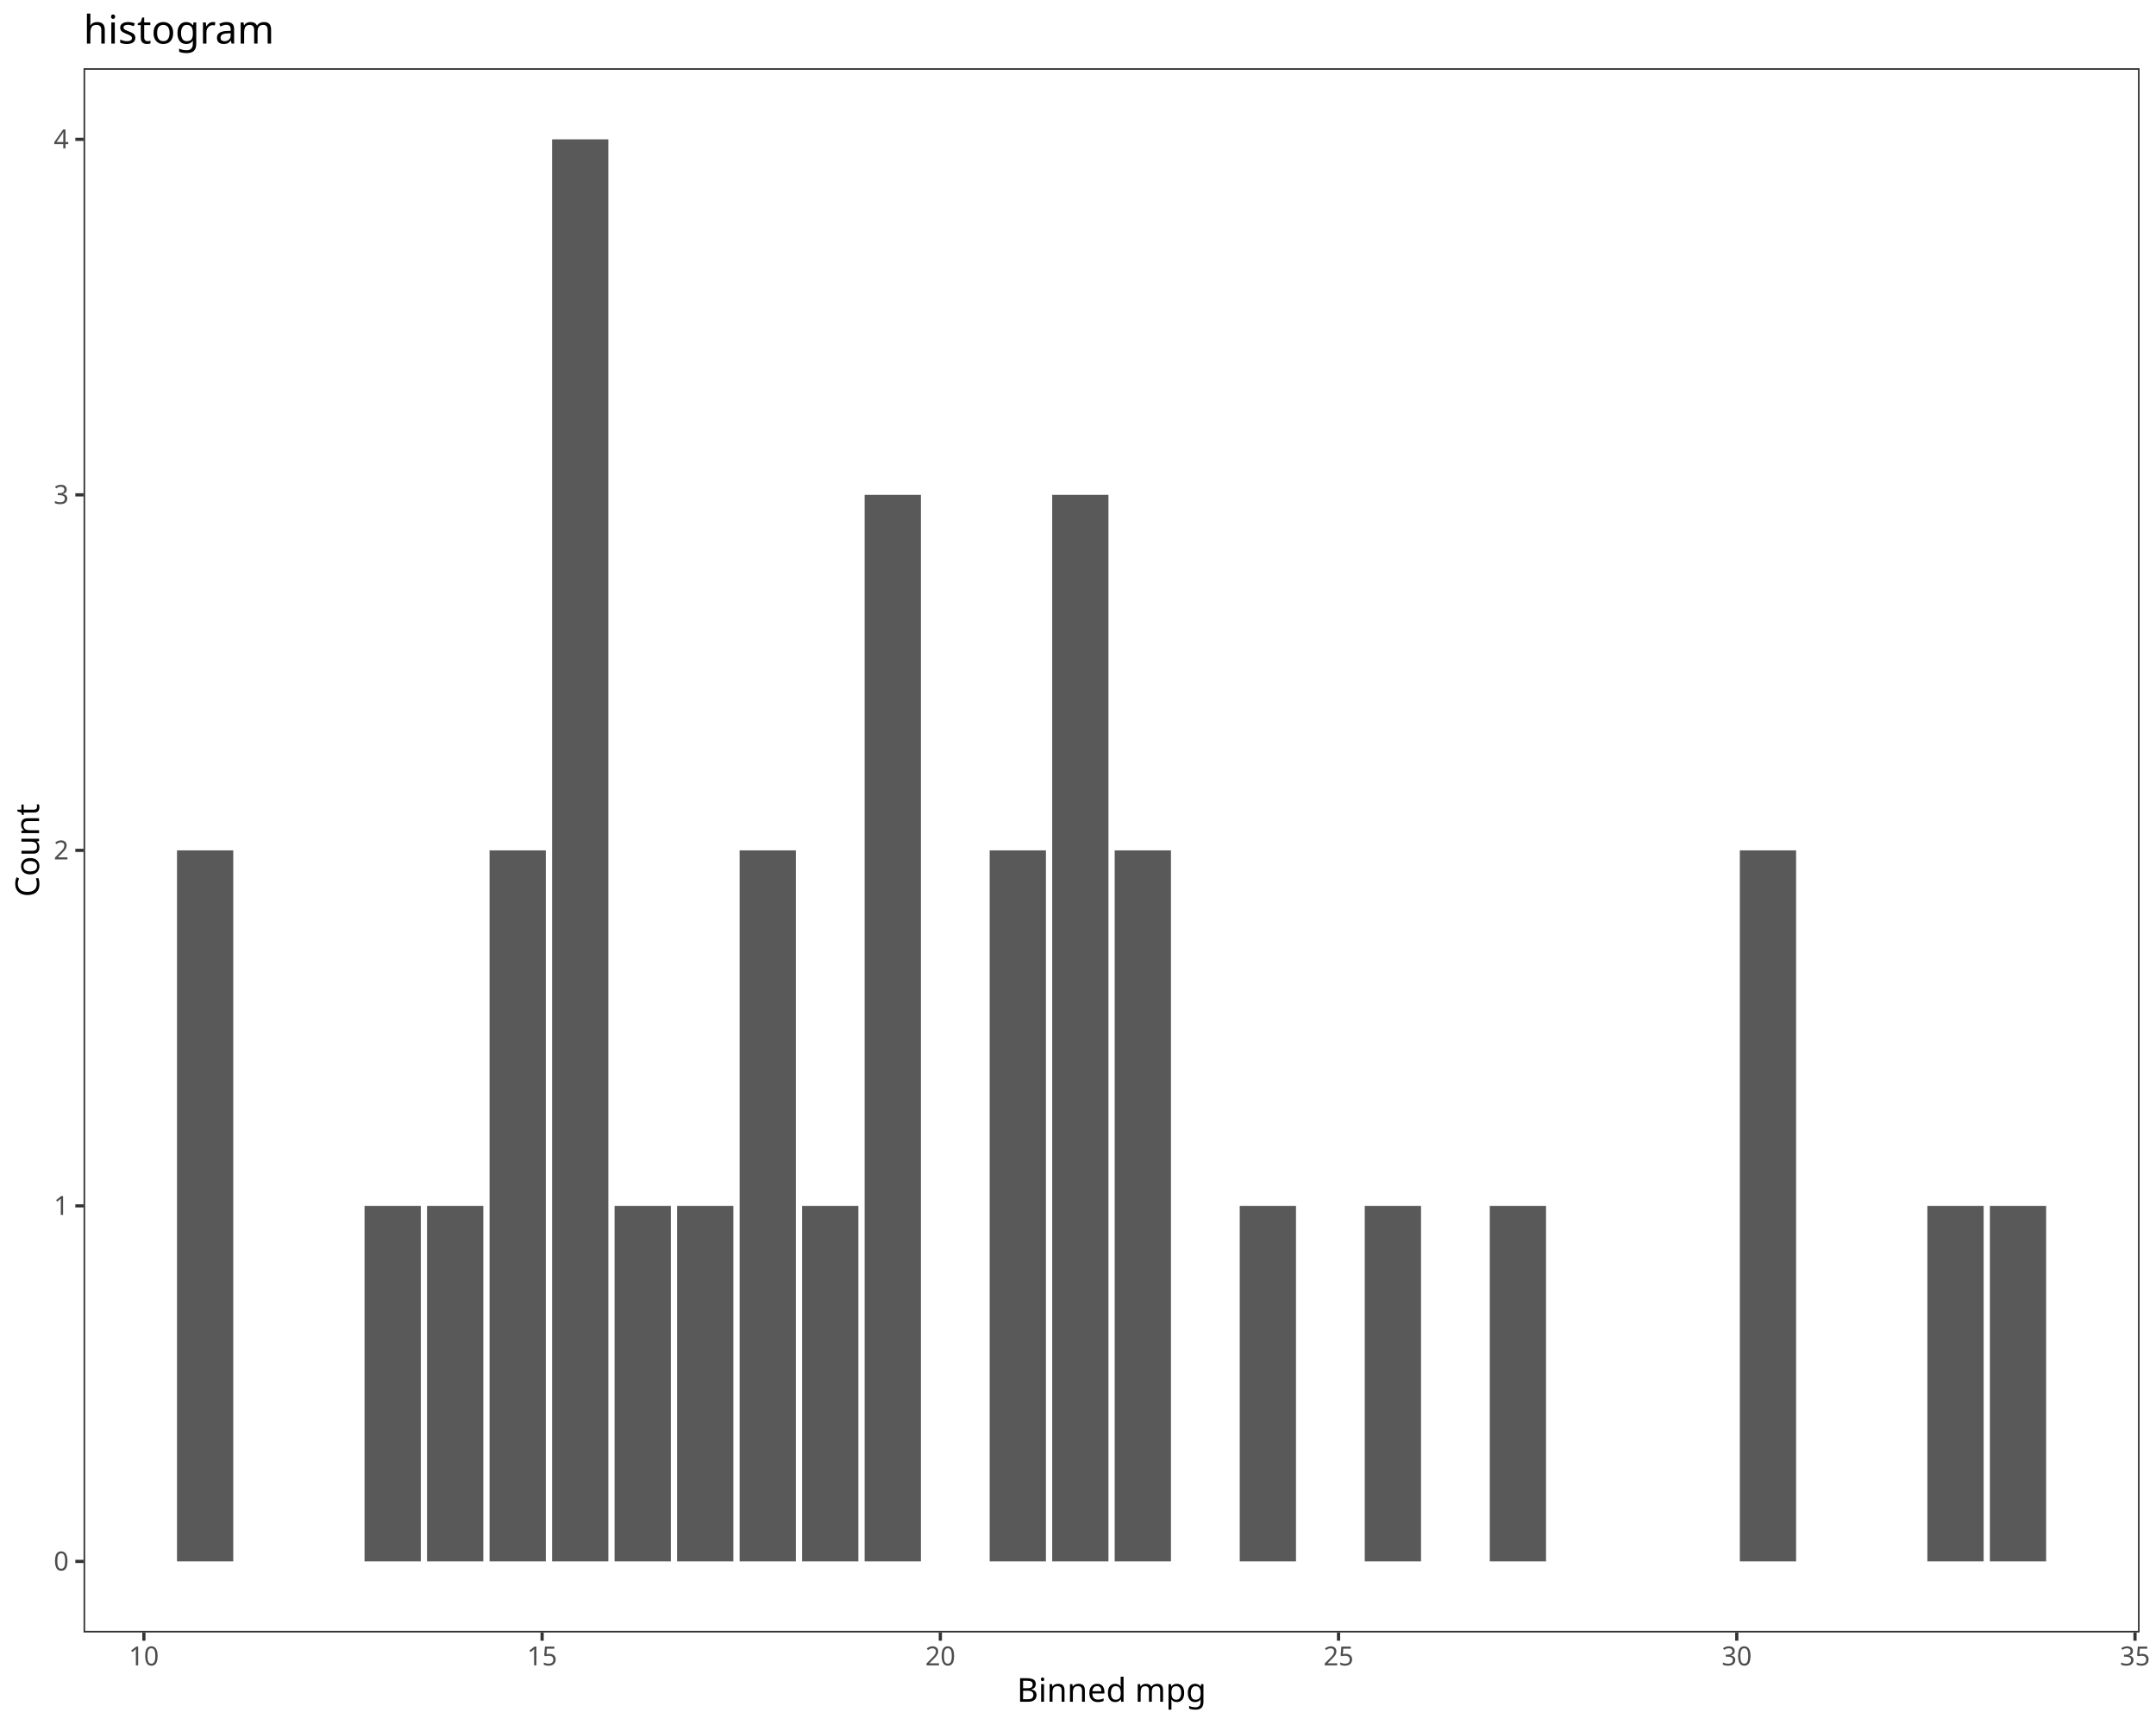
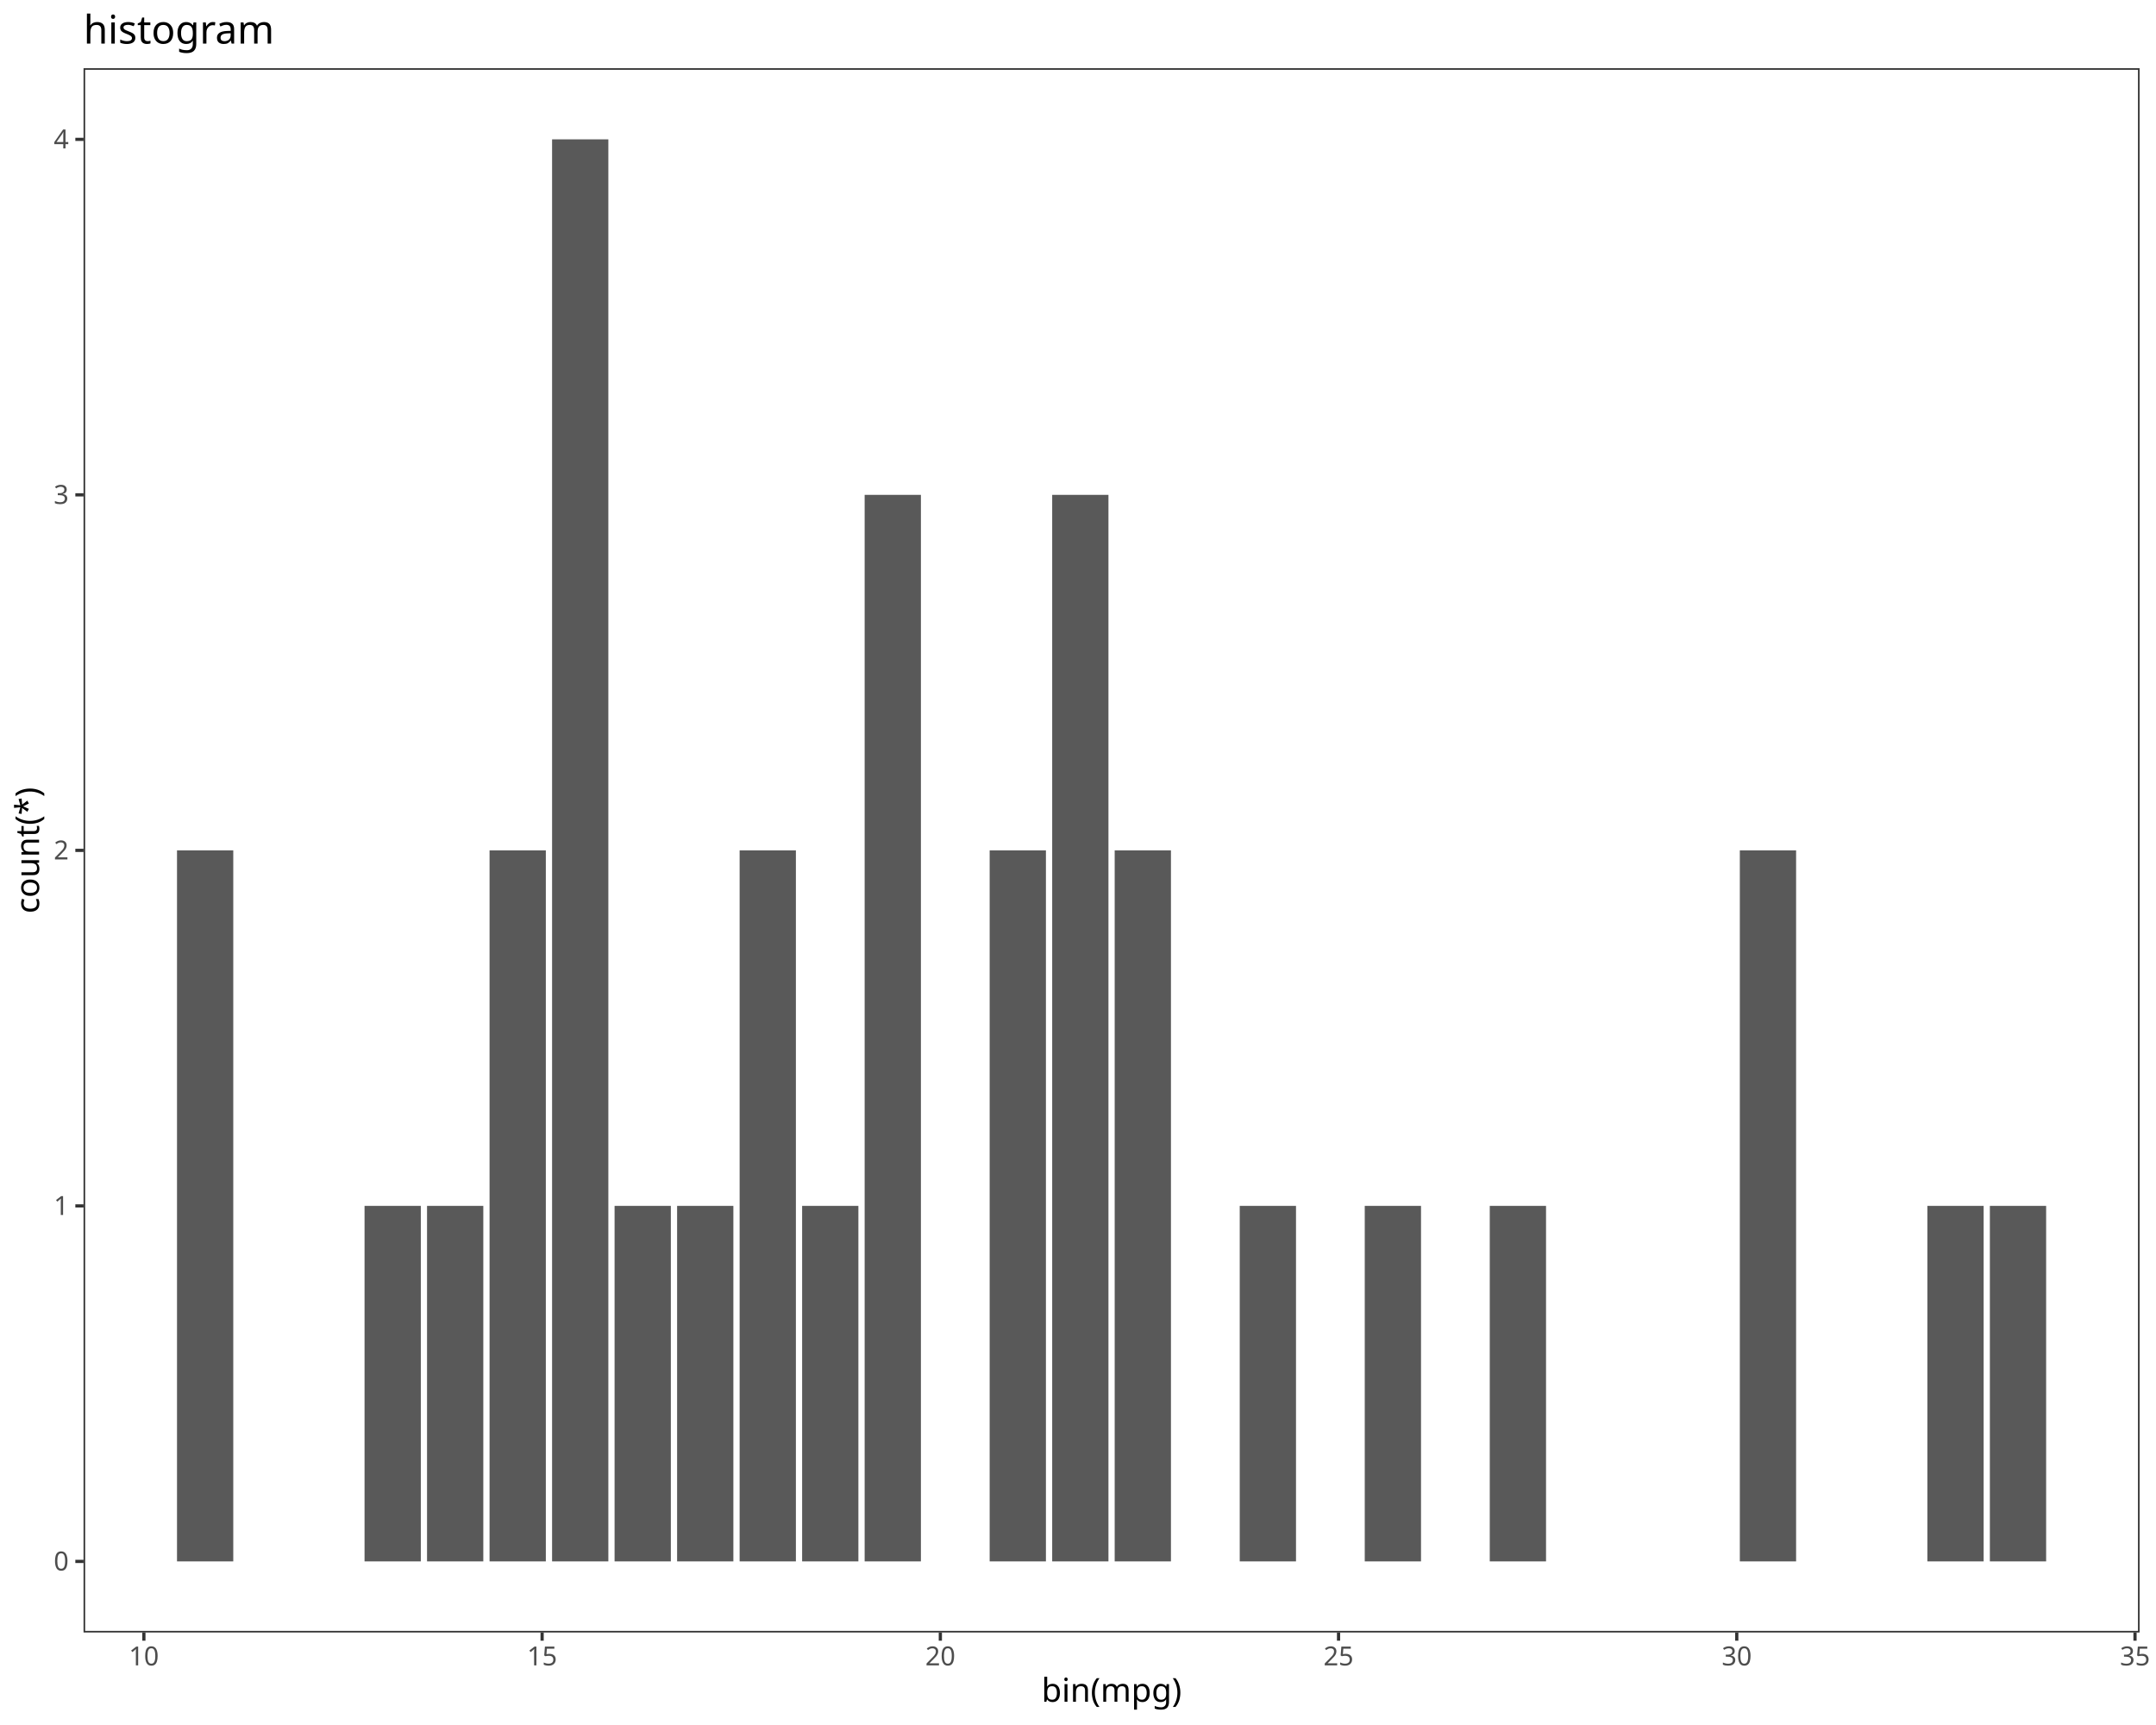
<svg xmlns="http://www.w3.org/2000/svg" class="svglite" data-engine-version="2.0" width="720.00pt" height="576.00pt" viewBox="0 0 720.00 576.00">
  <defs>
    <style type="text/css">
    .svglite line, .svglite polyline, .svglite polygon, .svglite path, .svglite rect, .svglite circle {
      fill: none;
      stroke: #000000;
      stroke-linecap: round;
      stroke-linejoin: round;
      stroke-miterlimit: 10.00;
    }
  </style>
  </defs>
  <rect width="100%" height="100%" style="stroke: none; fill: #FFFFFF;" />
  <defs>
    <clipPath id="cpMC4wMHw3MjAuMDB8MC4wMHw1NzYuMDA=">
      <rect x="0.00" y="0.00" width="720.00" height="576.00" />
    </clipPath>
  </defs>
  <g clip-path="url(#cpMC4wMHw3MjAuMDB8MC4wMHw1NzYuMDA=)">
    <rect x="0.00" y="0.00" width="720.00" height="576.00" style="stroke-width: 1.07; stroke: #FFFFFF; fill: #FFFFFF;" />
  </g>
  <defs>
    <clipPath id="cpMjcuOTB8NzE0LjUyfDIyLjc4fDU0NS4xMQ==">
      <rect x="27.90" y="22.78" width="686.62" height="522.33" />
    </clipPath>
  </defs>
  <g clip-path="url(#cpMjcuOTB8NzE0LjUyfDIyLjc4fDU0NS4xMQ==)">
    <rect x="27.90" y="22.78" width="686.62" height="522.33" style="stroke-width: 1.07; stroke: none; fill: #FFFFFF;" />
    <rect x="59.11" y="283.95" width="18.79" height="237.42" style="stroke-width: 1.07; stroke: none; stroke-linecap: butt; stroke-linejoin: miter; fill: #595959;" />
    <rect x="121.74" y="402.66" width="18.79" height="118.71" style="stroke-width: 1.07; stroke: none; stroke-linecap: butt; stroke-linejoin: miter; fill: #595959;" />
    <rect x="142.61" y="402.66" width="18.79" height="118.71" style="stroke-width: 1.07; stroke: none; stroke-linecap: butt; stroke-linejoin: miter; fill: #595959;" />
    <rect x="163.49" y="283.95" width="18.79" height="237.42" style="stroke-width: 1.07; stroke: none; stroke-linecap: butt; stroke-linejoin: miter; fill: #595959;" />
    <rect x="184.37" y="46.53" width="18.79" height="474.84" style="stroke-width: 1.07; stroke: none; stroke-linecap: butt; stroke-linejoin: miter; fill: #595959;" />
    <rect x="205.24" y="402.66" width="18.79" height="118.71" style="stroke-width: 1.07; stroke: none; stroke-linecap: butt; stroke-linejoin: miter; fill: #595959;" />
    <rect x="226.12" y="402.66" width="18.79" height="118.71" style="stroke-width: 1.07; stroke: none; stroke-linecap: butt; stroke-linejoin: miter; fill: #595959;" />
    <rect x="247.00" y="283.95" width="18.79" height="237.42" style="stroke-width: 1.07; stroke: none; stroke-linecap: butt; stroke-linejoin: miter; fill: #595959;" />
    <rect x="267.87" y="402.66" width="18.79" height="118.71" style="stroke-width: 1.07; stroke: none; stroke-linecap: butt; stroke-linejoin: miter; fill: #595959;" />
    <rect x="288.75" y="165.24" width="18.79" height="356.13" style="stroke-width: 1.07; stroke: none; stroke-linecap: butt; stroke-linejoin: miter; fill: #595959;" />
    <rect x="330.50" y="283.95" width="18.79" height="237.42" style="stroke-width: 1.07; stroke: none; stroke-linecap: butt; stroke-linejoin: miter; fill: #595959;" />
    <rect x="351.38" y="165.24" width="18.79" height="356.13" style="stroke-width: 1.07; stroke: none; stroke-linecap: butt; stroke-linejoin: miter; fill: #595959;" />
    <rect x="372.25" y="283.95" width="18.79" height="237.42" style="stroke-width: 1.07; stroke: none; stroke-linecap: butt; stroke-linejoin: miter; fill: #595959;" />
    <rect x="414.01" y="402.66" width="18.79" height="118.71" style="stroke-width: 1.07; stroke: none; stroke-linecap: butt; stroke-linejoin: miter; fill: #595959;" />
    <rect x="455.76" y="402.66" width="18.79" height="118.71" style="stroke-width: 1.07; stroke: none; stroke-linecap: butt; stroke-linejoin: miter; fill: #595959;" />
    <rect x="497.51" y="402.66" width="18.79" height="118.71" style="stroke-width: 1.07; stroke: none; stroke-linecap: butt; stroke-linejoin: miter; fill: #595959;" />
    <rect x="581.02" y="283.95" width="18.79" height="237.42" style="stroke-width: 1.07; stroke: none; stroke-linecap: butt; stroke-linejoin: miter; fill: #595959;" />
    <rect x="643.65" y="402.66" width="18.79" height="118.71" style="stroke-width: 1.07; stroke: none; stroke-linecap: butt; stroke-linejoin: miter; fill: #595959;" />
    <rect x="664.52" y="402.66" width="18.79" height="118.71" style="stroke-width: 1.07; stroke: none; stroke-linecap: butt; stroke-linejoin: miter; fill: #595959;" />
    <rect x="27.90" y="22.78" width="686.62" height="522.33" style="stroke-width: 1.07; stroke: #333333;" />
  </g>
  <g clip-path="url(#cpMC4wMHw3MjAuMDB8MC4wMHw1NzYuMDA=)">
    <text x="22.97" y="524.40" text-anchor="end" style="font-size: 8.80px; fill: #4D4D4D; font-family: sans;" textLength="4.89px" lengthAdjust="spacingAndGlyphs">0</text>
    <text x="22.97" y="405.69" text-anchor="end" style="font-size: 8.80px; fill: #4D4D4D; font-family: sans;" textLength="4.89px" lengthAdjust="spacingAndGlyphs">1</text>
    <text x="22.97" y="286.98" text-anchor="end" style="font-size: 8.80px; fill: #4D4D4D; font-family: sans;" textLength="4.89px" lengthAdjust="spacingAndGlyphs">2</text>
    <text x="22.97" y="168.26" text-anchor="end" style="font-size: 8.80px; fill: #4D4D4D; font-family: sans;" textLength="4.89px" lengthAdjust="spacingAndGlyphs">3</text>
    <text x="22.97" y="49.55" text-anchor="end" style="font-size: 8.80px; fill: #4D4D4D; font-family: sans;" textLength="4.89px" lengthAdjust="spacingAndGlyphs">4</text>
    <polyline points="25.16,521.37 27.90,521.37 " style="stroke-width: 1.07; stroke: #333333; stroke-linecap: butt;" />
    <polyline points="25.16,402.66 27.90,402.66 " style="stroke-width: 1.07; stroke: #333333; stroke-linecap: butt;" />
    <polyline points="25.16,283.95 27.90,283.95 " style="stroke-width: 1.07; stroke: #333333; stroke-linecap: butt;" />
    <polyline points="25.16,165.24 27.90,165.24 " style="stroke-width: 1.07; stroke: #333333; stroke-linecap: butt;" />
    <polyline points="25.16,46.53 27.90,46.53 " style="stroke-width: 1.07; stroke: #333333; stroke-linecap: butt;" />
    <polyline points="48.05,547.85 48.05,545.11 " style="stroke-width: 1.07; stroke: #333333; stroke-linecap: butt;" />
    <polyline points="181.04,547.85 181.04,545.11 " style="stroke-width: 1.07; stroke: #333333; stroke-linecap: butt;" />
    <polyline points="314.03,547.85 314.03,545.11 " style="stroke-width: 1.07; stroke: #333333; stroke-linecap: butt;" />
    <polyline points="447.01,547.85 447.01,545.11 " style="stroke-width: 1.07; stroke: #333333; stroke-linecap: butt;" />
    <polyline points="580.00,547.85 580.00,545.11 " style="stroke-width: 1.07; stroke: #333333; stroke-linecap: butt;" />
    <polyline points="712.99,547.85 712.99,545.11 " style="stroke-width: 1.07; stroke: #333333; stroke-linecap: butt;" />
    <text x="48.05" y="556.10" text-anchor="middle" style="font-size: 8.80px; fill: #4D4D4D; font-family: sans;" textLength="9.79px" lengthAdjust="spacingAndGlyphs">10</text>
    <text x="181.04" y="556.10" text-anchor="middle" style="font-size: 8.80px; fill: #4D4D4D; font-family: sans;" textLength="9.79px" lengthAdjust="spacingAndGlyphs">15</text>
    <text x="314.03" y="556.10" text-anchor="middle" style="font-size: 8.80px; fill: #4D4D4D; font-family: sans;" textLength="9.79px" lengthAdjust="spacingAndGlyphs">20</text>
    <text x="447.01" y="556.10" text-anchor="middle" style="font-size: 8.80px; fill: #4D4D4D; font-family: sans;" textLength="9.79px" lengthAdjust="spacingAndGlyphs">25</text>
    <text x="580.00" y="556.10" text-anchor="middle" style="font-size: 8.80px; fill: #4D4D4D; font-family: sans;" textLength="9.79px" lengthAdjust="spacingAndGlyphs">30</text>
    <text x="712.99" y="556.10" text-anchor="middle" style="font-size: 8.80px; fill: #4D4D4D; font-family: sans;" textLength="9.79px" lengthAdjust="spacingAndGlyphs">35</text>
-     <text x="371.21" y="568.24" text-anchor="middle" style="font-size: 11.00px; font-family: sans;" textLength="58.71px" lengthAdjust="spacingAndGlyphs">Binned mpg</text>
-     <text transform="translate(13.05,283.95) rotate(-90)" text-anchor="middle" style="font-size: 11.00px; font-family: sans;" textLength="29.36px" lengthAdjust="spacingAndGlyphs">Count</text>
+     <text x="371.21" y="568.24" text-anchor="middle" style="font-size: 11.00px; font-family: sans;" textLength="43.41px" lengthAdjust="spacingAndGlyphs">bin(mpg)</text>
+     <text transform="translate(13.05,283.95) rotate(-90)" text-anchor="middle" style="font-size: 11.00px; font-family: sans;" textLength="38.52px" lengthAdjust="spacingAndGlyphs">count(*)</text>
    <text x="27.90" y="14.56" style="font-size: 13.20px; font-family: sans;" textLength="57.97px" lengthAdjust="spacingAndGlyphs">histogram</text>
  </g>
</svg>
